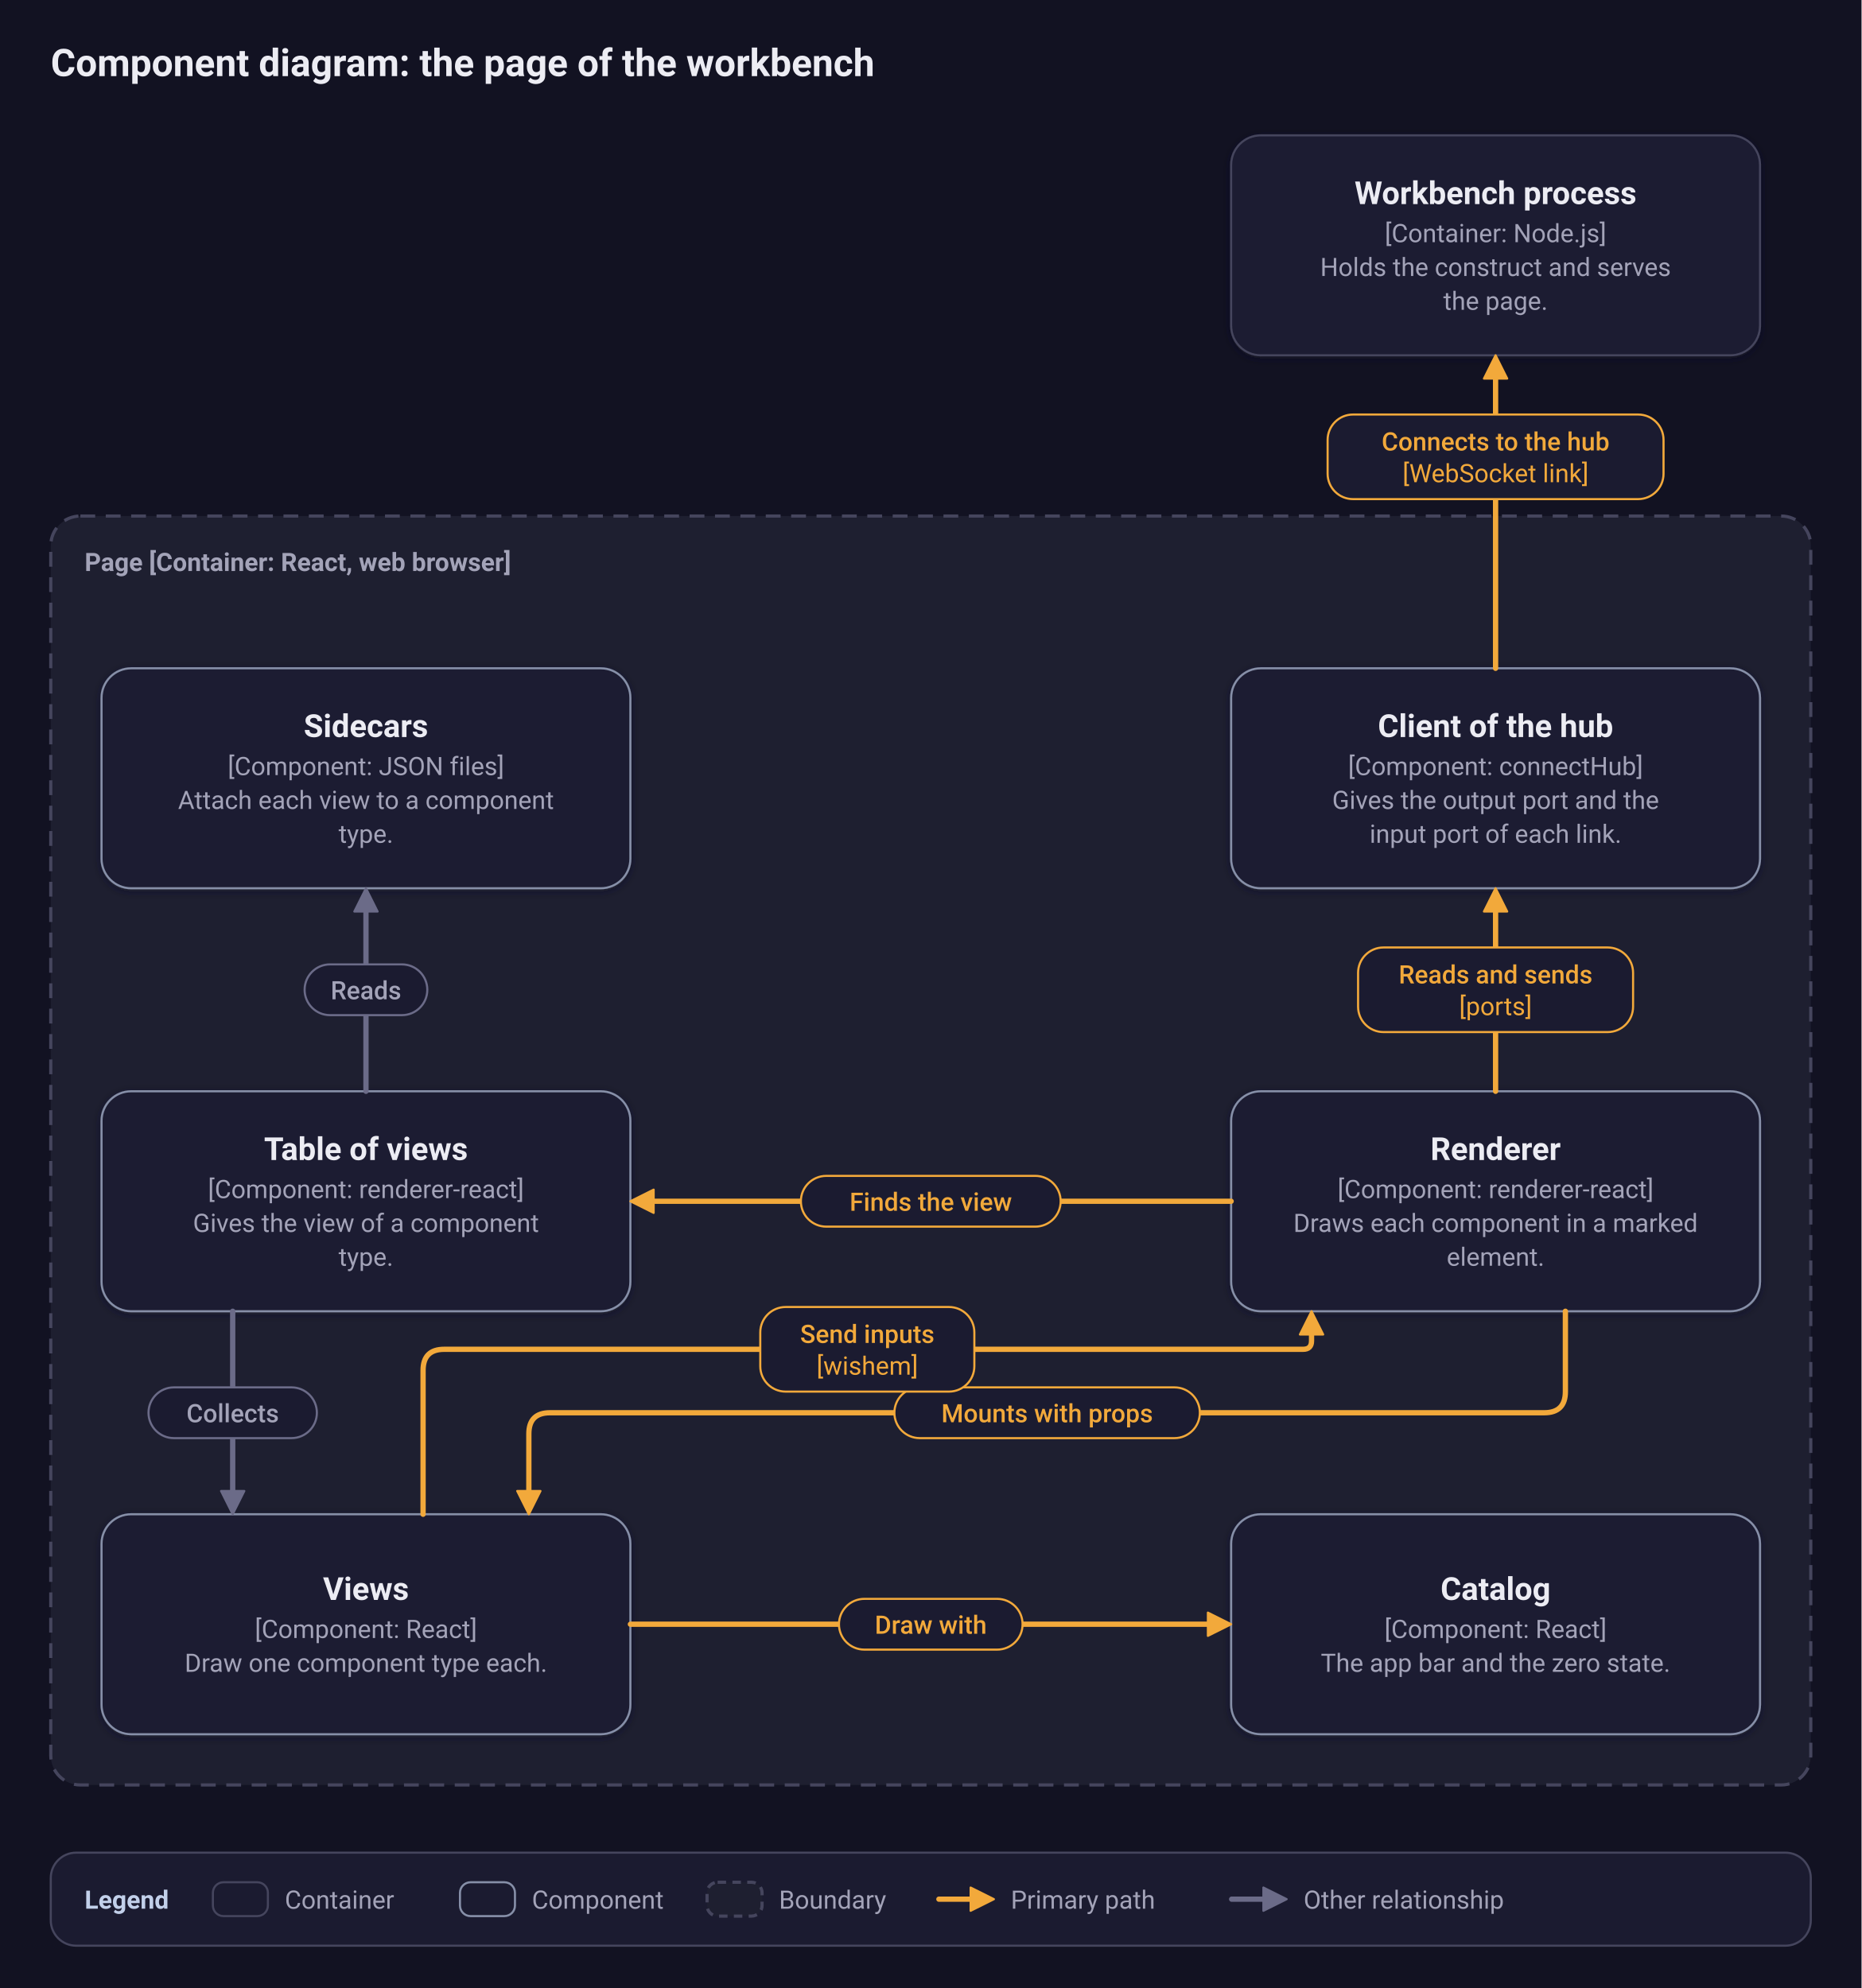
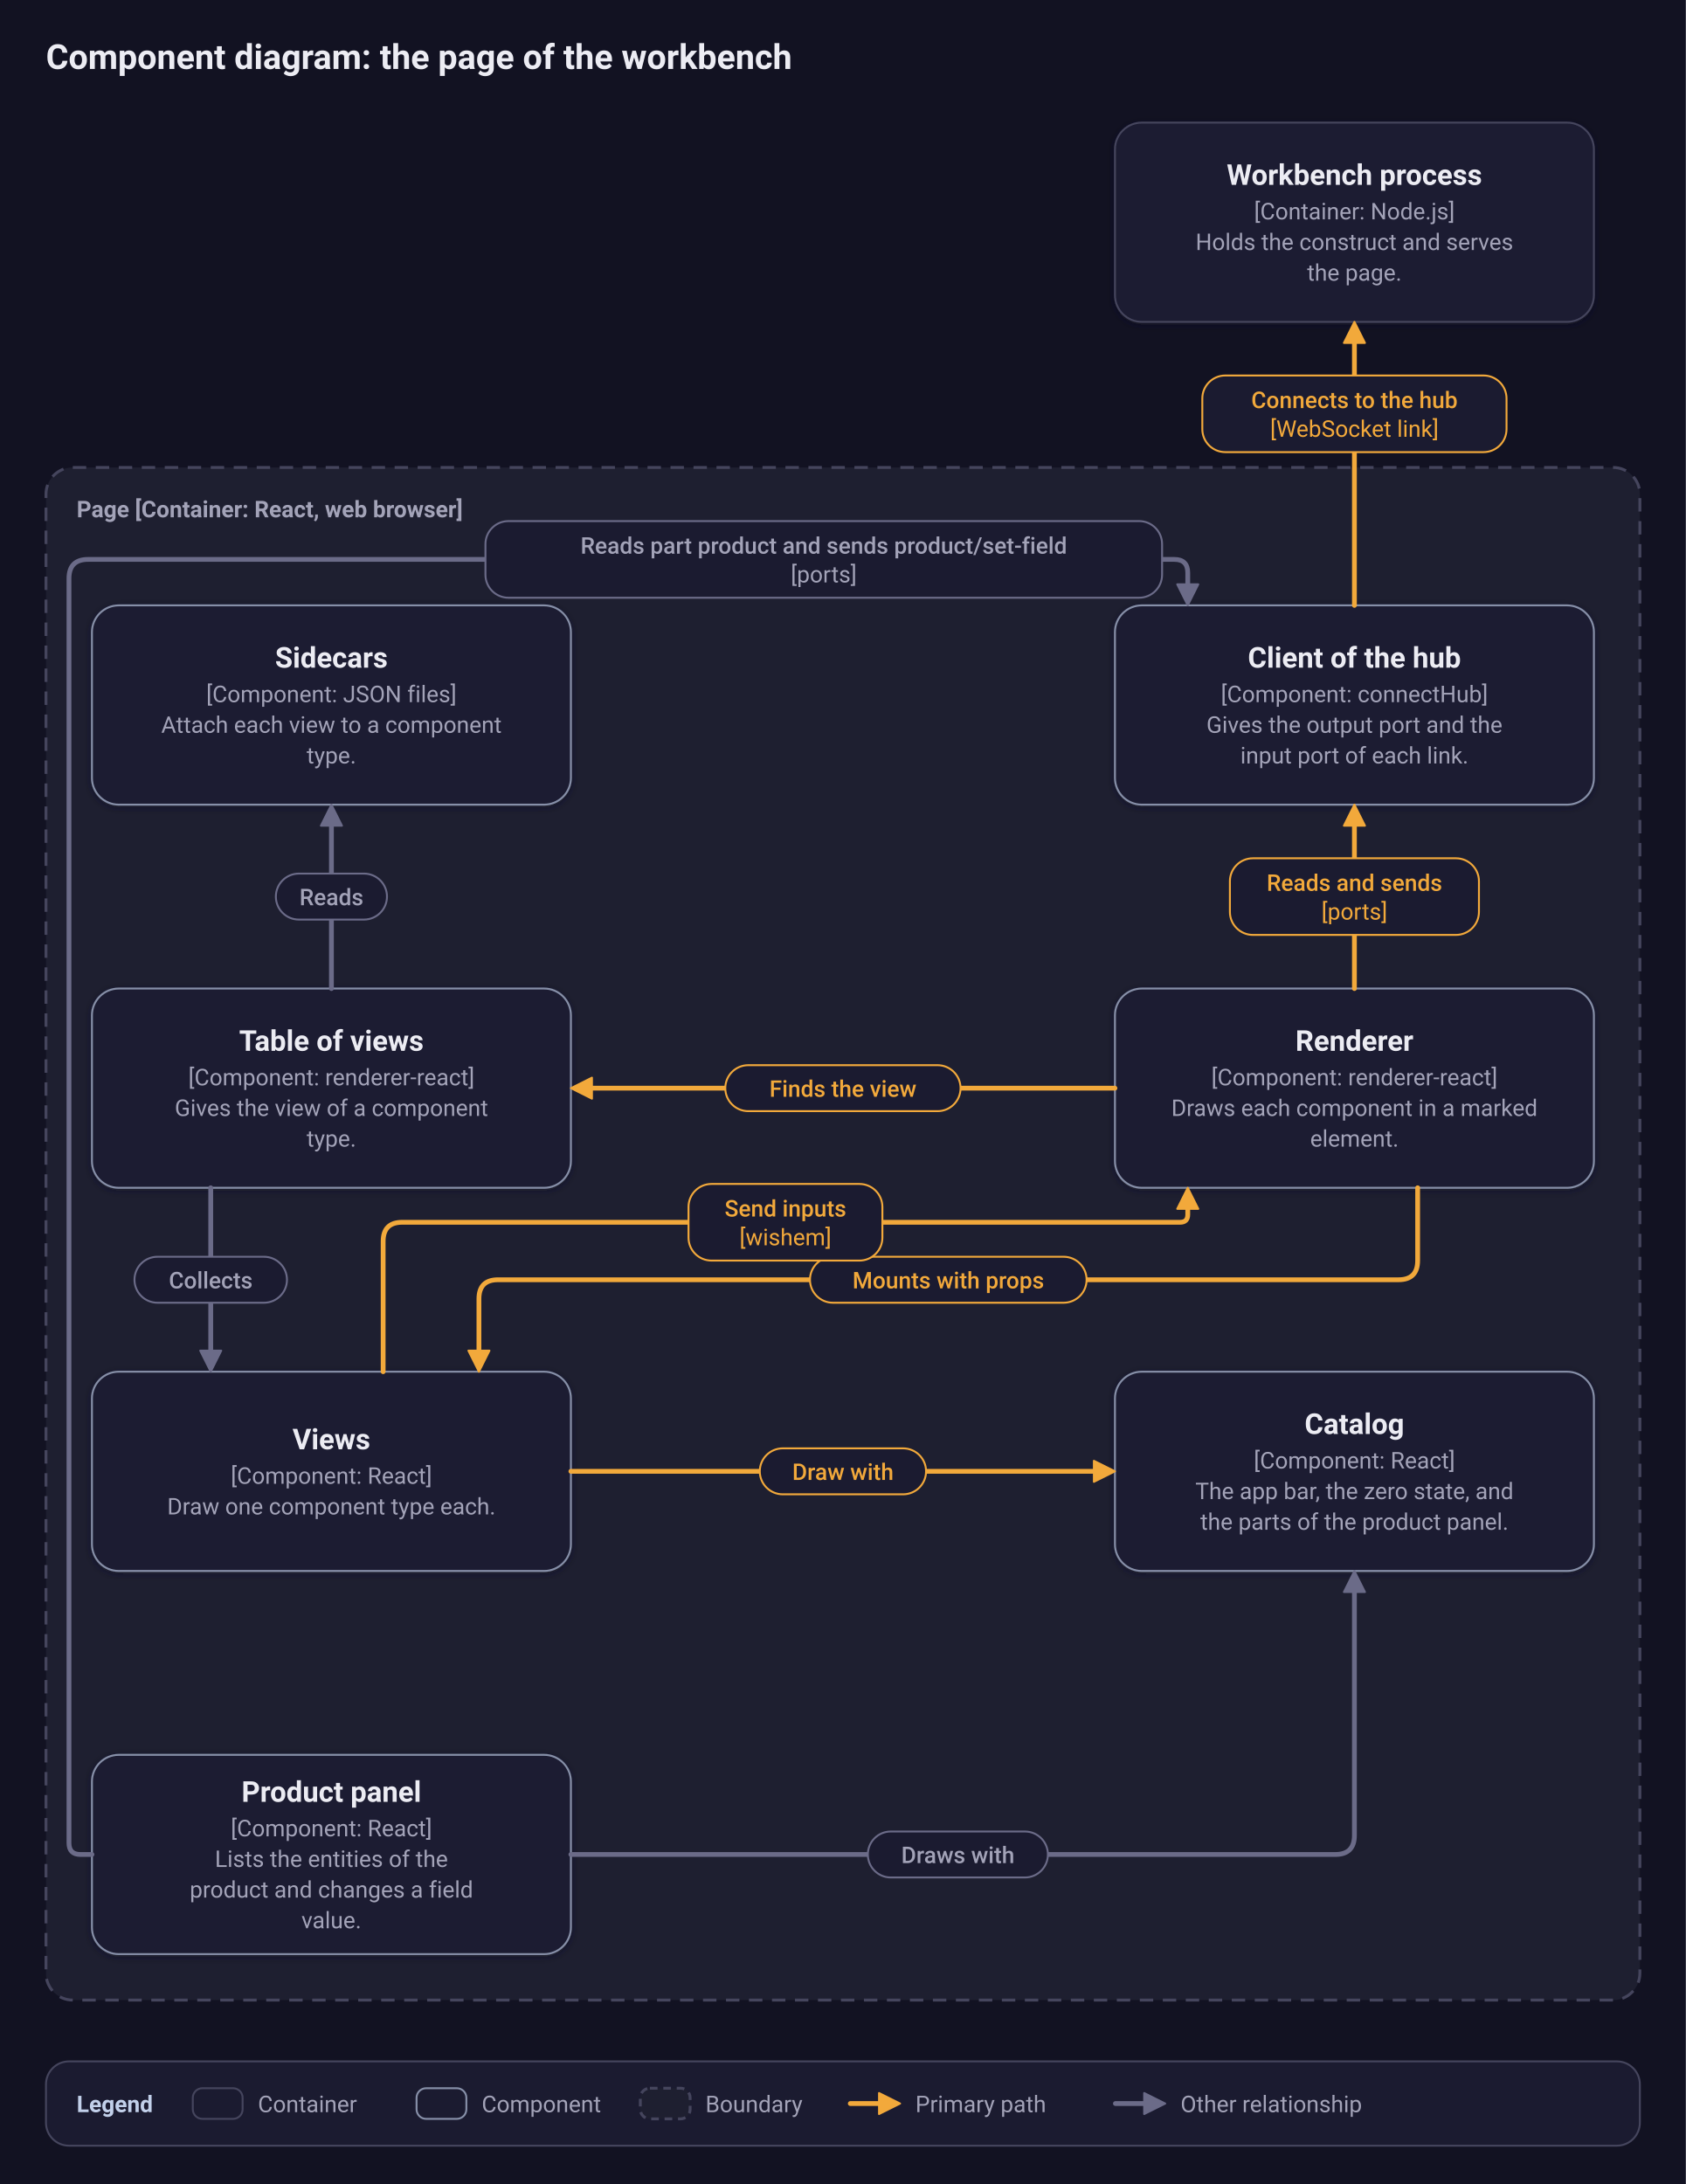
- <svg xmlns="http://www.w3.org/2000/svg" viewBox="0 0 880 940" width="880" height="940" role="img" aria-labelledby="title desc">
+ <svg xmlns="http://www.w3.org/2000/svg" viewBox="0 0 880 1140" width="880" height="1140" role="img" aria-labelledby="title desc">
  <defs>
    <filter id="shadow" x="-10%" y="-10%" width="120%" height="130%">
      <feDropShadow dx="0" dy="1" stdDeviation="2" flood-color="#17172a" flood-opacity="0.5" />
    </filter>
  </defs>
-   <rect width="880" height="940" fill="#121222" />
+   <rect width="880" height="1140" fill="#121222" />
  <text x="24" y="36" font-family="system-ui, -apple-system, 'Segoe UI', Roboto, 'Helvetica Neue', Arial, sans-serif" font-weight="600" font-size="18" fill="#ececf3" text-anchor="start">Component diagram: the page of the workbench</text>
-   <rect x="24" y="244" width="832" height="600" rx="14" fill="#1e1f30" stroke="#45455d" stroke-width="1.5" stroke-dasharray="7 5" />
+   <rect x="24" y="244" width="832" height="800" rx="14" fill="#1e1f30" stroke="#45455d" stroke-width="1.5" stroke-dasharray="7 5" />
  <text x="40" y="270" font-family="system-ui, -apple-system, 'Segoe UI', Roboto, 'Helvetica Neue', Arial, sans-serif" font-weight="600" font-size="12" fill="#a3a3b8" text-anchor="start">Page [Container: React, web browser]</text>
  <rect x="582" y="64" width="250" height="104" rx="14" fill="#1b1b30" stroke="#45455d" filter="url(#shadow)" />
  <text x="707" y="96.5" font-family="system-ui, -apple-system, 'Segoe UI', Roboto, 'Helvetica Neue', Arial, sans-serif" font-weight="600" font-size="15" fill="#ececf3" text-anchor="middle">Workbench process</text>
  <text x="707" y="114.5" font-family="system-ui, -apple-system, 'Segoe UI', Roboto, 'Helvetica Neue', Arial, sans-serif" font-weight="400" font-size="12" fill="#a3a3b8" text-anchor="middle">[Container: Node.js]</text>
  <text x="707" y="130.5" font-family="system-ui, -apple-system, 'Segoe UI', Roboto, 'Helvetica Neue', Arial, sans-serif" font-weight="400" font-size="12" fill="#a3a3b8" text-anchor="middle">Holds the construct and serves</text>
  <text x="707" y="146.5" font-family="system-ui, -apple-system, 'Segoe UI', Roboto, 'Helvetica Neue', Arial, sans-serif" font-weight="400" font-size="12" fill="#a3a3b8" text-anchor="middle">the page.</text>
  <rect x="48" y="316" width="250" height="104" rx="14" fill="#1b1b30" stroke="#868fa8" filter="url(#shadow)" />
  <text x="173" y="348.5" font-family="system-ui, -apple-system, 'Segoe UI', Roboto, 'Helvetica Neue', Arial, sans-serif" font-weight="600" font-size="15" fill="#ececf3" text-anchor="middle">Sidecars</text>
  <text x="173" y="366.5" font-family="system-ui, -apple-system, 'Segoe UI', Roboto, 'Helvetica Neue', Arial, sans-serif" font-weight="400" font-size="12" fill="#a3a3b8" text-anchor="middle">[Component: JSON files]</text>
  <text x="173" y="382.5" font-family="system-ui, -apple-system, 'Segoe UI', Roboto, 'Helvetica Neue', Arial, sans-serif" font-weight="400" font-size="12" fill="#a3a3b8" text-anchor="middle">Attach each view to a component</text>
  <text x="173" y="398.5" font-family="system-ui, -apple-system, 'Segoe UI', Roboto, 'Helvetica Neue', Arial, sans-serif" font-weight="400" font-size="12" fill="#a3a3b8" text-anchor="middle">type.</text>
  <rect x="582" y="316" width="250" height="104" rx="14" fill="#1b1b30" stroke="#868fa8" filter="url(#shadow)" />
  <text x="707" y="348.5" font-family="system-ui, -apple-system, 'Segoe UI', Roboto, 'Helvetica Neue', Arial, sans-serif" font-weight="600" font-size="15" fill="#ececf3" text-anchor="middle">Client of the hub</text>
  <text x="707" y="366.5" font-family="system-ui, -apple-system, 'Segoe UI', Roboto, 'Helvetica Neue', Arial, sans-serif" font-weight="400" font-size="12" fill="#a3a3b8" text-anchor="middle">[Component: connectHub]</text>
  <text x="707" y="382.5" font-family="system-ui, -apple-system, 'Segoe UI', Roboto, 'Helvetica Neue', Arial, sans-serif" font-weight="400" font-size="12" fill="#a3a3b8" text-anchor="middle">Gives the output port and the</text>
  <text x="707" y="398.5" font-family="system-ui, -apple-system, 'Segoe UI', Roboto, 'Helvetica Neue', Arial, sans-serif" font-weight="400" font-size="12" fill="#a3a3b8" text-anchor="middle">input port of each link.</text>
  <rect x="48" y="516" width="250" height="104" rx="14" fill="#1b1b30" stroke="#868fa8" filter="url(#shadow)" />
  <text x="173" y="548.5" font-family="system-ui, -apple-system, 'Segoe UI', Roboto, 'Helvetica Neue', Arial, sans-serif" font-weight="600" font-size="15" fill="#ececf3" text-anchor="middle">Table of views</text>
  <text x="173" y="566.5" font-family="system-ui, -apple-system, 'Segoe UI', Roboto, 'Helvetica Neue', Arial, sans-serif" font-weight="400" font-size="12" fill="#a3a3b8" text-anchor="middle">[Component: renderer-react]</text>
  <text x="173" y="582.5" font-family="system-ui, -apple-system, 'Segoe UI', Roboto, 'Helvetica Neue', Arial, sans-serif" font-weight="400" font-size="12" fill="#a3a3b8" text-anchor="middle">Gives the view of a component</text>
  <text x="173" y="598.5" font-family="system-ui, -apple-system, 'Segoe UI', Roboto, 'Helvetica Neue', Arial, sans-serif" font-weight="400" font-size="12" fill="#a3a3b8" text-anchor="middle">type.</text>
  <rect x="582" y="516" width="250" height="104" rx="14" fill="#1b1b30" stroke="#868fa8" filter="url(#shadow)" />
  <text x="707" y="548.5" font-family="system-ui, -apple-system, 'Segoe UI', Roboto, 'Helvetica Neue', Arial, sans-serif" font-weight="600" font-size="15" fill="#ececf3" text-anchor="middle">Renderer</text>
  <text x="707" y="566.5" font-family="system-ui, -apple-system, 'Segoe UI', Roboto, 'Helvetica Neue', Arial, sans-serif" font-weight="400" font-size="12" fill="#a3a3b8" text-anchor="middle">[Component: renderer-react]</text>
  <text x="707" y="582.5" font-family="system-ui, -apple-system, 'Segoe UI', Roboto, 'Helvetica Neue', Arial, sans-serif" font-weight="400" font-size="12" fill="#a3a3b8" text-anchor="middle">Draws each component in a marked</text>
  <text x="707" y="598.5" font-family="system-ui, -apple-system, 'Segoe UI', Roboto, 'Helvetica Neue', Arial, sans-serif" font-weight="400" font-size="12" fill="#a3a3b8" text-anchor="middle">element.</text>
  <rect x="48" y="716" width="250" height="104" rx="14" fill="#1b1b30" stroke="#868fa8" filter="url(#shadow)" />
  <text x="173" y="756.5" font-family="system-ui, -apple-system, 'Segoe UI', Roboto, 'Helvetica Neue', Arial, sans-serif" font-weight="600" font-size="15" fill="#ececf3" text-anchor="middle">Views</text>
  <text x="173" y="774.5" font-family="system-ui, -apple-system, 'Segoe UI', Roboto, 'Helvetica Neue', Arial, sans-serif" font-weight="400" font-size="12" fill="#a3a3b8" text-anchor="middle">[Component: React]</text>
  <text x="173" y="790.5" font-family="system-ui, -apple-system, 'Segoe UI', Roboto, 'Helvetica Neue', Arial, sans-serif" font-weight="400" font-size="12" fill="#a3a3b8" text-anchor="middle">Draw one component type each.</text>
  <rect x="582" y="716" width="250" height="104" rx="14" fill="#1b1b30" stroke="#868fa8" filter="url(#shadow)" />
-   <text x="707" y="756.5" font-family="system-ui, -apple-system, 'Segoe UI', Roboto, 'Helvetica Neue', Arial, sans-serif" font-weight="600" font-size="15" fill="#ececf3" text-anchor="middle">Catalog</text>
-   <text x="707" y="774.5" font-family="system-ui, -apple-system, 'Segoe UI', Roboto, 'Helvetica Neue', Arial, sans-serif" font-weight="400" font-size="12" fill="#a3a3b8" text-anchor="middle">[Component: React]</text>
-   <text x="707" y="790.5" font-family="system-ui, -apple-system, 'Segoe UI', Roboto, 'Helvetica Neue', Arial, sans-serif" font-weight="400" font-size="12" fill="#a3a3b8" text-anchor="middle">The app bar and the zero state.</text>
+   <text x="707" y="748.5" font-family="system-ui, -apple-system, 'Segoe UI', Roboto, 'Helvetica Neue', Arial, sans-serif" font-weight="600" font-size="15" fill="#ececf3" text-anchor="middle">Catalog</text>
+   <text x="707" y="766.5" font-family="system-ui, -apple-system, 'Segoe UI', Roboto, 'Helvetica Neue', Arial, sans-serif" font-weight="400" font-size="12" fill="#a3a3b8" text-anchor="middle">[Component: React]</text>
+   <text x="707" y="782.5" font-family="system-ui, -apple-system, 'Segoe UI', Roboto, 'Helvetica Neue', Arial, sans-serif" font-weight="400" font-size="12" fill="#a3a3b8" text-anchor="middle">The app bar, the zero state, and</text>
+   <text x="707" y="798.5" font-family="system-ui, -apple-system, 'Segoe UI', Roboto, 'Helvetica Neue', Arial, sans-serif" font-weight="400" font-size="12" fill="#a3a3b8" text-anchor="middle">the parts of the product panel.</text>
+   <rect x="48" y="916" width="250" height="104" rx="14" fill="#1b1b30" stroke="#868fa8" filter="url(#shadow)" />
+   <text x="173" y="940.5" font-family="system-ui, -apple-system, 'Segoe UI', Roboto, 'Helvetica Neue', Arial, sans-serif" font-weight="600" font-size="15" fill="#ececf3" text-anchor="middle">Product panel</text>
+   <text x="173" y="958.5" font-family="system-ui, -apple-system, 'Segoe UI', Roboto, 'Helvetica Neue', Arial, sans-serif" font-weight="400" font-size="12" fill="#a3a3b8" text-anchor="middle">[Component: React]</text>
+   <text x="173" y="974.5" font-family="system-ui, -apple-system, 'Segoe UI', Roboto, 'Helvetica Neue', Arial, sans-serif" font-weight="400" font-size="12" fill="#a3a3b8" text-anchor="middle">Lists the entities of the</text>
+   <text x="173" y="990.5" font-family="system-ui, -apple-system, 'Segoe UI', Roboto, 'Helvetica Neue', Arial, sans-serif" font-weight="400" font-size="12" fill="#a3a3b8" text-anchor="middle">product and changes a field</text>
+   <text x="173" y="1006.5" font-family="system-ui, -apple-system, 'Segoe UI', Roboto, 'Helvetica Neue', Arial, sans-serif" font-weight="400" font-size="12" fill="#a3a3b8" text-anchor="middle">value.</text>
  <path d="M707 316 L707 178" fill="none" stroke="#f2a93b" stroke-width="2.5" stroke-linecap="round" stroke-linejoin="round" />
  <polygon points="707,168 712.5,179 701.5,179" fill="#f2a93b" stroke="#f2a93b" stroke-width="1" stroke-linejoin="round" />
  <rect x="627.6" y="196" width="158.8" height="40" rx="12" fill="#1b1b30" stroke="#f2a93b" />
  <text x="707" y="213" font-family="system-ui, -apple-system, 'Segoe UI', Roboto, 'Helvetica Neue', Arial, sans-serif" font-weight="500" font-size="12" fill="#f2a93b" text-anchor="middle">Connects to the hub</text>
  <text x="707" y="228" font-family="system-ui, -apple-system, 'Segoe UI', Roboto, 'Helvetica Neue', Arial, sans-serif" font-weight="400" font-size="12" fill="#f2a93b" text-anchor="middle">[WebSocket link]</text>
  <path d="M707 516 L707 430" fill="none" stroke="#f2a93b" stroke-width="2.5" stroke-linecap="round" stroke-linejoin="round" />
  <polygon points="707,420 712.5,431 701.5,431" fill="#f2a93b" stroke="#f2a93b" stroke-width="1" stroke-linejoin="round" />
  <rect x="642" y="448" width="130" height="40" rx="12" fill="#1b1b30" stroke="#f2a93b" />
  <text x="707" y="465" font-family="system-ui, -apple-system, 'Segoe UI', Roboto, 'Helvetica Neue', Arial, sans-serif" font-weight="500" font-size="12" fill="#f2a93b" text-anchor="middle">Reads and sends</text>
  <text x="707" y="480" font-family="system-ui, -apple-system, 'Segoe UI', Roboto, 'Helvetica Neue', Arial, sans-serif" font-weight="400" font-size="12" fill="#f2a93b" text-anchor="middle">[ports]</text>
  <path d="M740 620 L740 658 Q740 668 730 668 L260 668 Q250 668 250 678 L250 706" fill="none" stroke="#f2a93b" stroke-width="2.5" stroke-linecap="round" stroke-linejoin="round" />
  <polygon points="250,716 244.5,705 255.5,705" fill="#f2a93b" stroke="#f2a93b" stroke-width="1" stroke-linejoin="round" />
  <rect x="422.8" y="656" width="144.4" height="24" rx="12" fill="#1b1b30" stroke="#f2a93b" />
  <text x="495" y="672.5" font-family="system-ui, -apple-system, 'Segoe UI', Roboto, 'Helvetica Neue', Arial, sans-serif" font-weight="500" font-size="12" fill="#f2a93b" text-anchor="middle">Mounts with props</text>
  <path d="M298 768 L572 768" fill="none" stroke="#f2a93b" stroke-width="2.5" stroke-linecap="round" stroke-linejoin="round" />
  <polygon points="582,768 571,773.5 571,762.5" fill="#f2a93b" stroke="#f2a93b" stroke-width="1" stroke-linejoin="round" />
  <rect x="396.6" y="756" width="86.8" height="24" rx="12" fill="#1b1b30" stroke="#f2a93b" />
  <text x="440" y="772.5" font-family="system-ui, -apple-system, 'Segoe UI', Roboto, 'Helvetica Neue', Arial, sans-serif" font-weight="500" font-size="12" fill="#f2a93b" text-anchor="middle">Draw with</text>
  <path d="M200 716 L200 648 Q200 638 210 638 L616 638 Q620 638 620 634 L620 630" fill="none" stroke="#f2a93b" stroke-width="2.5" stroke-linecap="round" stroke-linejoin="round" />
  <polygon points="620,620 625.5,631 614.5,631" fill="#f2a93b" stroke="#f2a93b" stroke-width="1" stroke-linejoin="round" />
  <rect x="359.4" y="618" width="101.2" height="40" rx="12" fill="#1b1b30" stroke="#f2a93b" />
  <text x="410" y="635" font-family="system-ui, -apple-system, 'Segoe UI', Roboto, 'Helvetica Neue', Arial, sans-serif" font-weight="500" font-size="12" fill="#f2a93b" text-anchor="middle">Send inputs</text>
  <text x="410" y="650" font-family="system-ui, -apple-system, 'Segoe UI', Roboto, 'Helvetica Neue', Arial, sans-serif" font-weight="400" font-size="12" fill="#f2a93b" text-anchor="middle">[wishem]</text>
+   <path d="M48 968 L42 968 Q36 968 36 962 L36 302 Q36 292 46 292 L613 292 Q620 292 620 299 L620 306" fill="none" stroke="#6b6b88" stroke-width="2.5" stroke-linecap="round" stroke-linejoin="round" />
+   <polygon points="620,316 614.5,305 625.5,305" fill="#6b6b88" stroke="#6b6b88" stroke-width="1" stroke-linejoin="round" />
+   <rect x="253.4" y="272" width="353.2" height="40" rx="12" fill="#1b1b30" stroke="#6b6b88" />
+   <text x="430" y="289" font-family="system-ui, -apple-system, 'Segoe UI', Roboto, 'Helvetica Neue', Arial, sans-serif" font-weight="500" font-size="12" fill="#a3a3b8" text-anchor="middle">Reads part product and sends product/set-field</text>
+   <text x="430" y="304" font-family="system-ui, -apple-system, 'Segoe UI', Roboto, 'Helvetica Neue', Arial, sans-serif" font-weight="400" font-size="12" fill="#a3a3b8" text-anchor="middle">[ports]</text>
+   <path d="M298 968 L697 968 Q707 968 707 958 L707 830" fill="none" stroke="#6b6b88" stroke-width="2.5" stroke-linecap="round" stroke-linejoin="round" />
+   <polygon points="707,820 712.5,831 701.5,831" fill="#6b6b88" stroke="#6b6b88" stroke-width="1" stroke-linejoin="round" />
+   <rect x="453" y="956" width="94" height="24" rx="12" fill="#1b1b30" stroke="#6b6b88" />
+   <text x="500" y="972.5" font-family="system-ui, -apple-system, 'Segoe UI', Roboto, 'Helvetica Neue', Arial, sans-serif" font-weight="500" font-size="12" fill="#a3a3b8" text-anchor="middle">Draws with</text>
  <path d="M582 568 L308 568" fill="none" stroke="#f2a93b" stroke-width="2.5" stroke-linecap="round" stroke-linejoin="round" />
  <polygon points="298,568 309,562.5 309,573.5" fill="#f2a93b" stroke="#f2a93b" stroke-width="1" stroke-linejoin="round" />
  <rect x="378.6" y="556" width="122.8" height="24" rx="12" fill="#1b1b30" stroke="#f2a93b" />
  <text x="440" y="572.5" font-family="system-ui, -apple-system, 'Segoe UI', Roboto, 'Helvetica Neue', Arial, sans-serif" font-weight="500" font-size="12" fill="#f2a93b" text-anchor="middle">Finds the view</text>
  <path d="M173 516 L173 430" fill="none" stroke="#6b6b88" stroke-width="2.5" stroke-linecap="round" stroke-linejoin="round" />
  <polygon points="173,420 178.5,431 167.5,431" fill="#6b6b88" stroke="#6b6b88" stroke-width="1" stroke-linejoin="round" />
  <rect x="144" y="456" width="58" height="24" rx="12" fill="#1b1b30" stroke="#6b6b88" />
  <text x="173" y="472.5" font-family="system-ui, -apple-system, 'Segoe UI', Roboto, 'Helvetica Neue', Arial, sans-serif" font-weight="500" font-size="12" fill="#a3a3b8" text-anchor="middle">Reads</text>
  <path d="M110 620 L110 706" fill="none" stroke="#6b6b88" stroke-width="2.5" stroke-linecap="round" stroke-linejoin="round" />
  <polygon points="110,716 104.5,705 115.5,705" fill="#6b6b88" stroke="#6b6b88" stroke-width="1" stroke-linejoin="round" />
  <rect x="70.2" y="656" width="79.6" height="24" rx="12" fill="#1b1b30" stroke="#6b6b88" />
  <text x="110" y="672.5" font-family="system-ui, -apple-system, 'Segoe UI', Roboto, 'Helvetica Neue', Arial, sans-serif" font-weight="500" font-size="12" fill="#a3a3b8" text-anchor="middle">Collects</text>
-   <rect x="24" y="876" width="832" height="44" rx="12" fill="#1b1b30" stroke="#45455d" />
-   <text x="40" y="902.5" font-family="system-ui, -apple-system, 'Segoe UI', Roboto, 'Helvetica Neue', Arial, sans-serif" font-weight="600" font-size="12" fill="#c2d0ea" text-anchor="start">Legend</text>
-   <rect x="100.64" y="890" width="26" height="16" rx="5" fill="#1b1b30" stroke="#45455d" />
-   <text x="134.64" y="902.5" font-family="system-ui, -apple-system, 'Segoe UI', Roboto, 'Helvetica Neue', Arial, sans-serif" font-weight="400" font-size="12" fill="#a3a3b8" text-anchor="start">Container</text>
-   <rect x="217.44" y="890" width="26" height="16" rx="5" fill="#1b1b30" stroke="#868fa8" />
-   <text x="251.44" y="902.5" font-family="system-ui, -apple-system, 'Segoe UI', Roboto, 'Helvetica Neue', Arial, sans-serif" font-weight="400" font-size="12" fill="#a3a3b8" text-anchor="start">Component</text>
-   <rect x="334.24" y="890" width="26" height="16" rx="5" fill="#1e1f30" stroke="#45455d" stroke-width="1.5" stroke-dasharray="4 3" />
-   <text x="368.24" y="902.5" font-family="system-ui, -apple-system, 'Segoe UI', Roboto, 'Helvetica Neue', Arial, sans-serif" font-weight="400" font-size="12" fill="#a3a3b8" text-anchor="start">Boundary</text>
-   <path d="M443.84 898 L459.84 898" stroke="#f2a93b" stroke-width="2.5" stroke-linecap="round" />
-   <polygon points="469.84,898 458.84,903.5 458.84,892.5" fill="#f2a93b" stroke="#f2a93b" stroke-width="1" stroke-linejoin="round" />
-   <text x="477.84" y="902.5" font-family="system-ui, -apple-system, 'Segoe UI', Roboto, 'Helvetica Neue', Arial, sans-serif" font-weight="400" font-size="12" fill="#a3a3b8" text-anchor="start">Primary path</text>
-   <path d="M582.24 898 L598.24 898" stroke="#6b6b88" stroke-width="2.5" stroke-linecap="round" />
-   <polygon points="608.24,898 597.24,903.5 597.24,892.5" fill="#6b6b88" stroke="#6b6b88" stroke-width="1" stroke-linejoin="round" />
-   <text x="616.24" y="902.5" font-family="system-ui, -apple-system, 'Segoe UI', Roboto, 'Helvetica Neue', Arial, sans-serif" font-weight="400" font-size="12" fill="#a3a3b8" text-anchor="start">Other relationship</text>
+   <rect x="24" y="1076" width="832" height="44" rx="12" fill="#1b1b30" stroke="#45455d" />
+   <text x="40" y="1102.5" font-family="system-ui, -apple-system, 'Segoe UI', Roboto, 'Helvetica Neue', Arial, sans-serif" font-weight="600" font-size="12" fill="#c2d0ea" text-anchor="start">Legend</text>
+   <rect x="100.64" y="1090" width="26" height="16" rx="5" fill="#1b1b30" stroke="#45455d" />
+   <text x="134.64" y="1102.5" font-family="system-ui, -apple-system, 'Segoe UI', Roboto, 'Helvetica Neue', Arial, sans-serif" font-weight="400" font-size="12" fill="#a3a3b8" text-anchor="start">Container</text>
+   <rect x="217.44" y="1090" width="26" height="16" rx="5" fill="#1b1b30" stroke="#868fa8" />
+   <text x="251.44" y="1102.5" font-family="system-ui, -apple-system, 'Segoe UI', Roboto, 'Helvetica Neue', Arial, sans-serif" font-weight="400" font-size="12" fill="#a3a3b8" text-anchor="start">Component</text>
+   <rect x="334.24" y="1090" width="26" height="16" rx="5" fill="#1e1f30" stroke="#45455d" stroke-width="1.5" stroke-dasharray="4 3" />
+   <text x="368.24" y="1102.5" font-family="system-ui, -apple-system, 'Segoe UI', Roboto, 'Helvetica Neue', Arial, sans-serif" font-weight="400" font-size="12" fill="#a3a3b8" text-anchor="start">Boundary</text>
+   <path d="M443.84 1098 L459.84 1098" stroke="#f2a93b" stroke-width="2.5" stroke-linecap="round" />
+   <polygon points="469.84,1098 458.84,1103.5 458.84,1092.5" fill="#f2a93b" stroke="#f2a93b" stroke-width="1" stroke-linejoin="round" />
+   <text x="477.84" y="1102.5" font-family="system-ui, -apple-system, 'Segoe UI', Roboto, 'Helvetica Neue', Arial, sans-serif" font-weight="400" font-size="12" fill="#a3a3b8" text-anchor="start">Primary path</text>
+   <path d="M582.24 1098 L598.24 1098" stroke="#6b6b88" stroke-width="2.5" stroke-linecap="round" />
+   <polygon points="608.24,1098 597.24,1103.5 597.24,1092.5" fill="#6b6b88" stroke="#6b6b88" stroke-width="1" stroke-linejoin="round" />
+   <text x="616.24" y="1102.5" font-family="system-ui, -apple-system, 'Segoe UI', Roboto, 'Helvetica Neue', Arial, sans-serif" font-weight="400" font-size="12" fill="#a3a3b8" text-anchor="start">Other relationship</text>
</svg>
